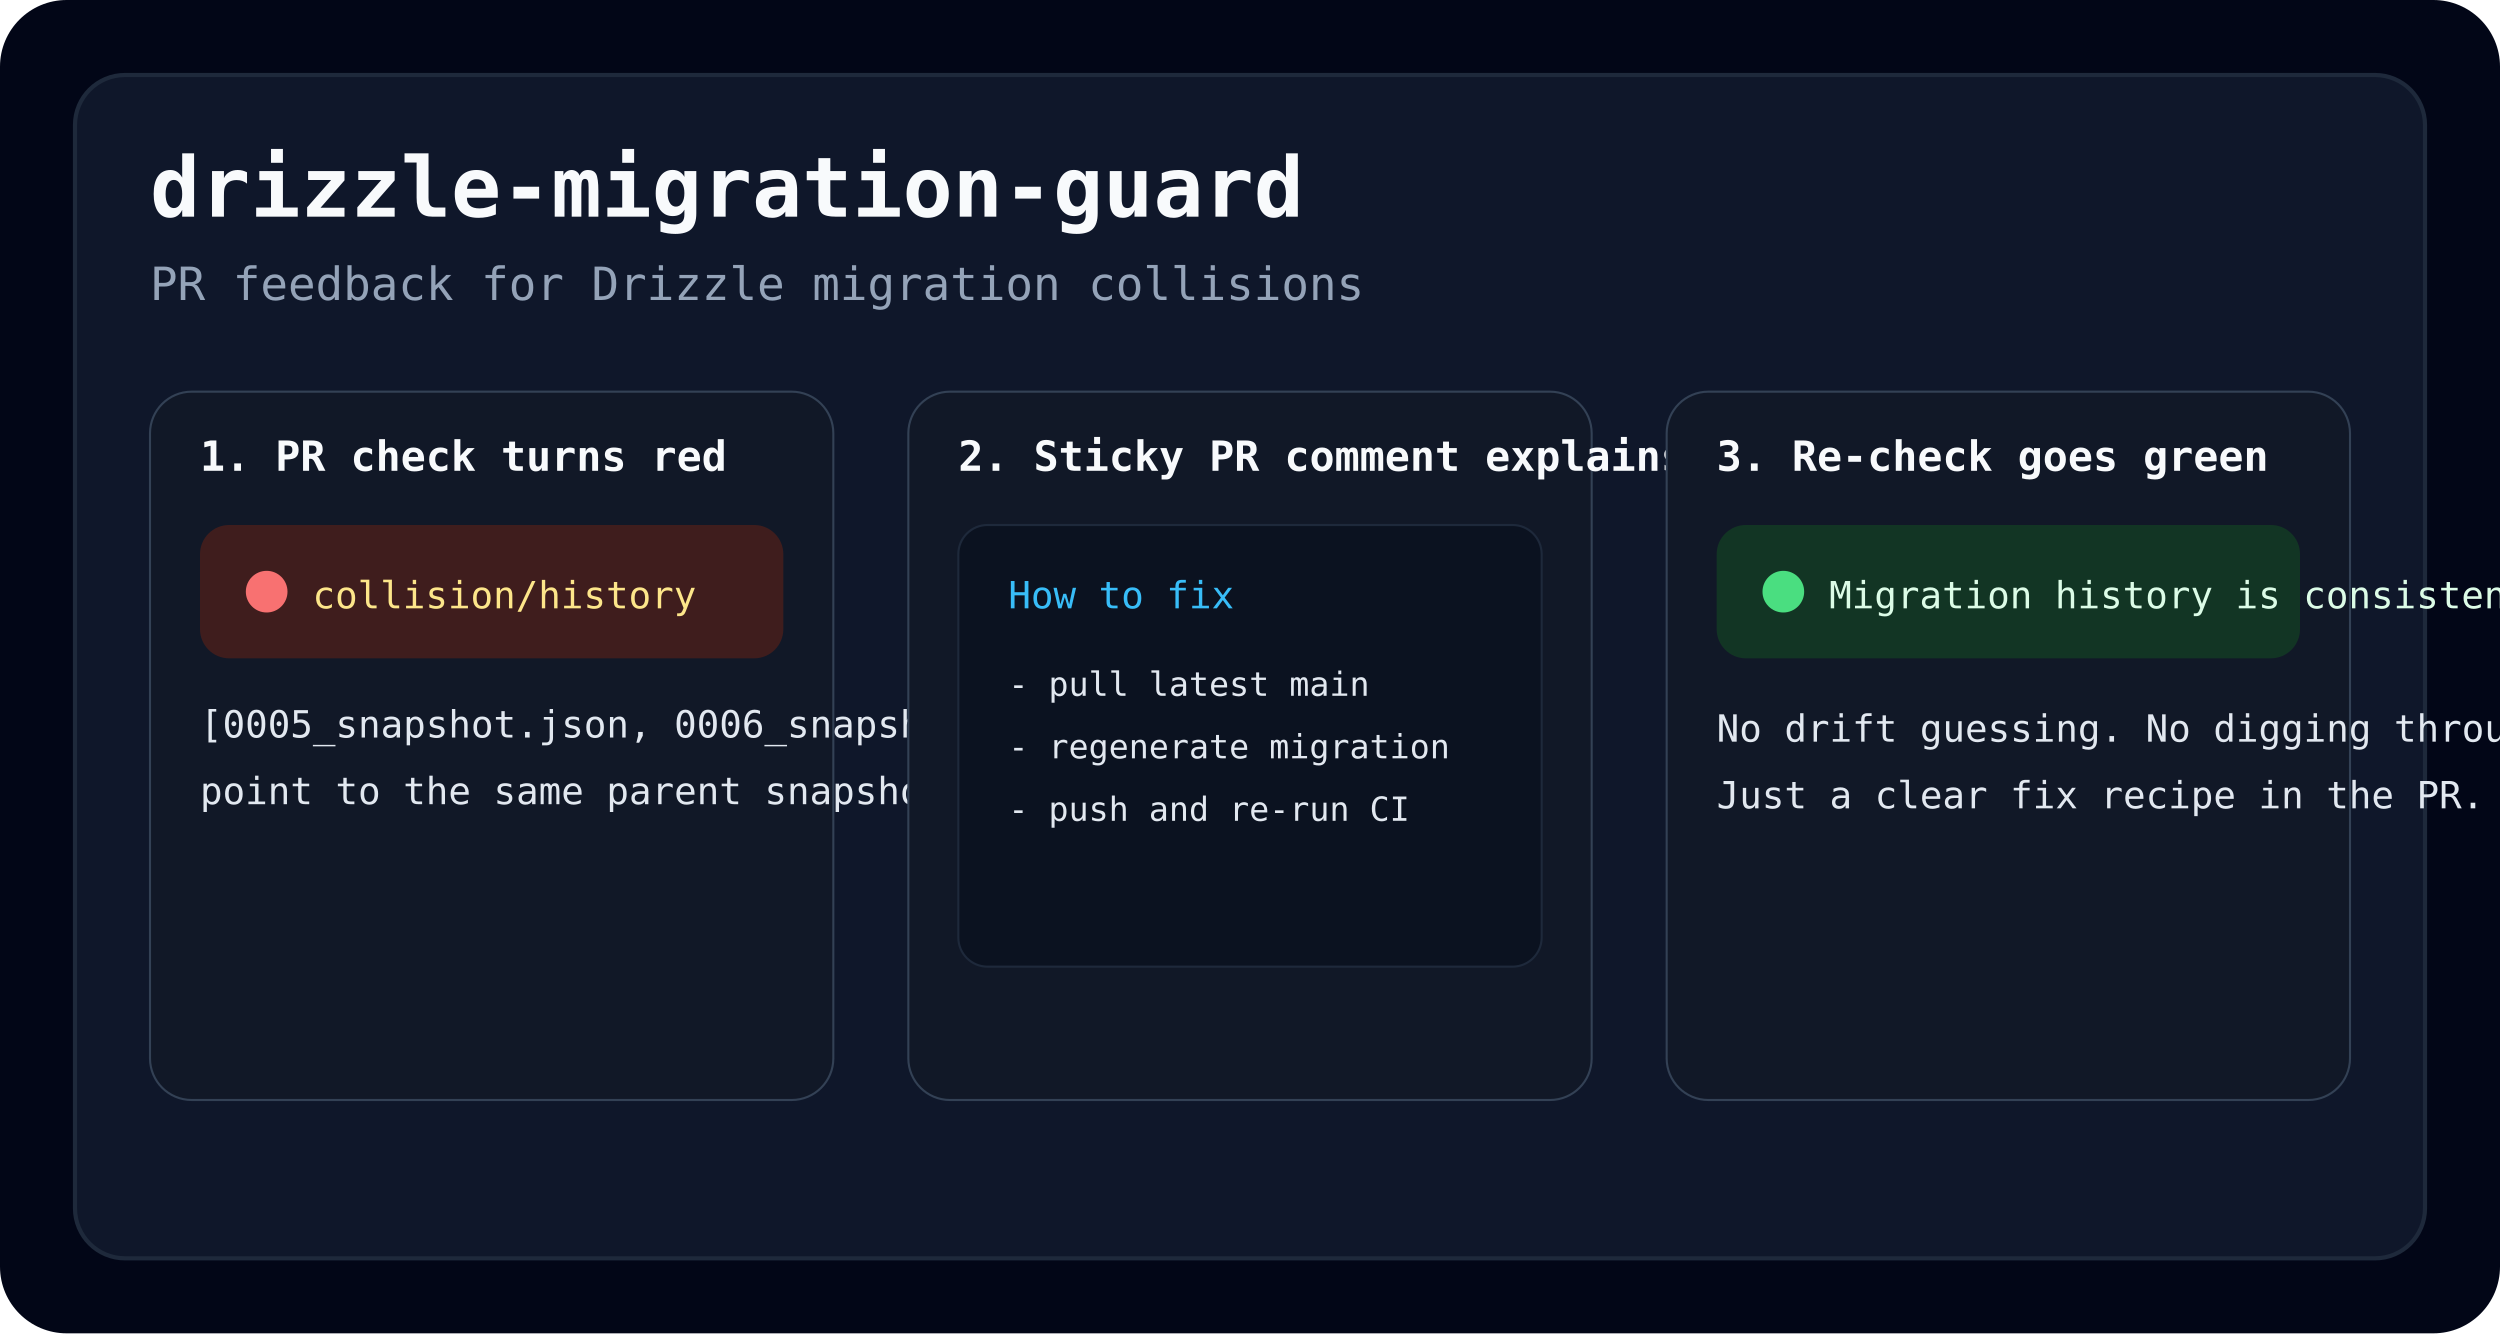
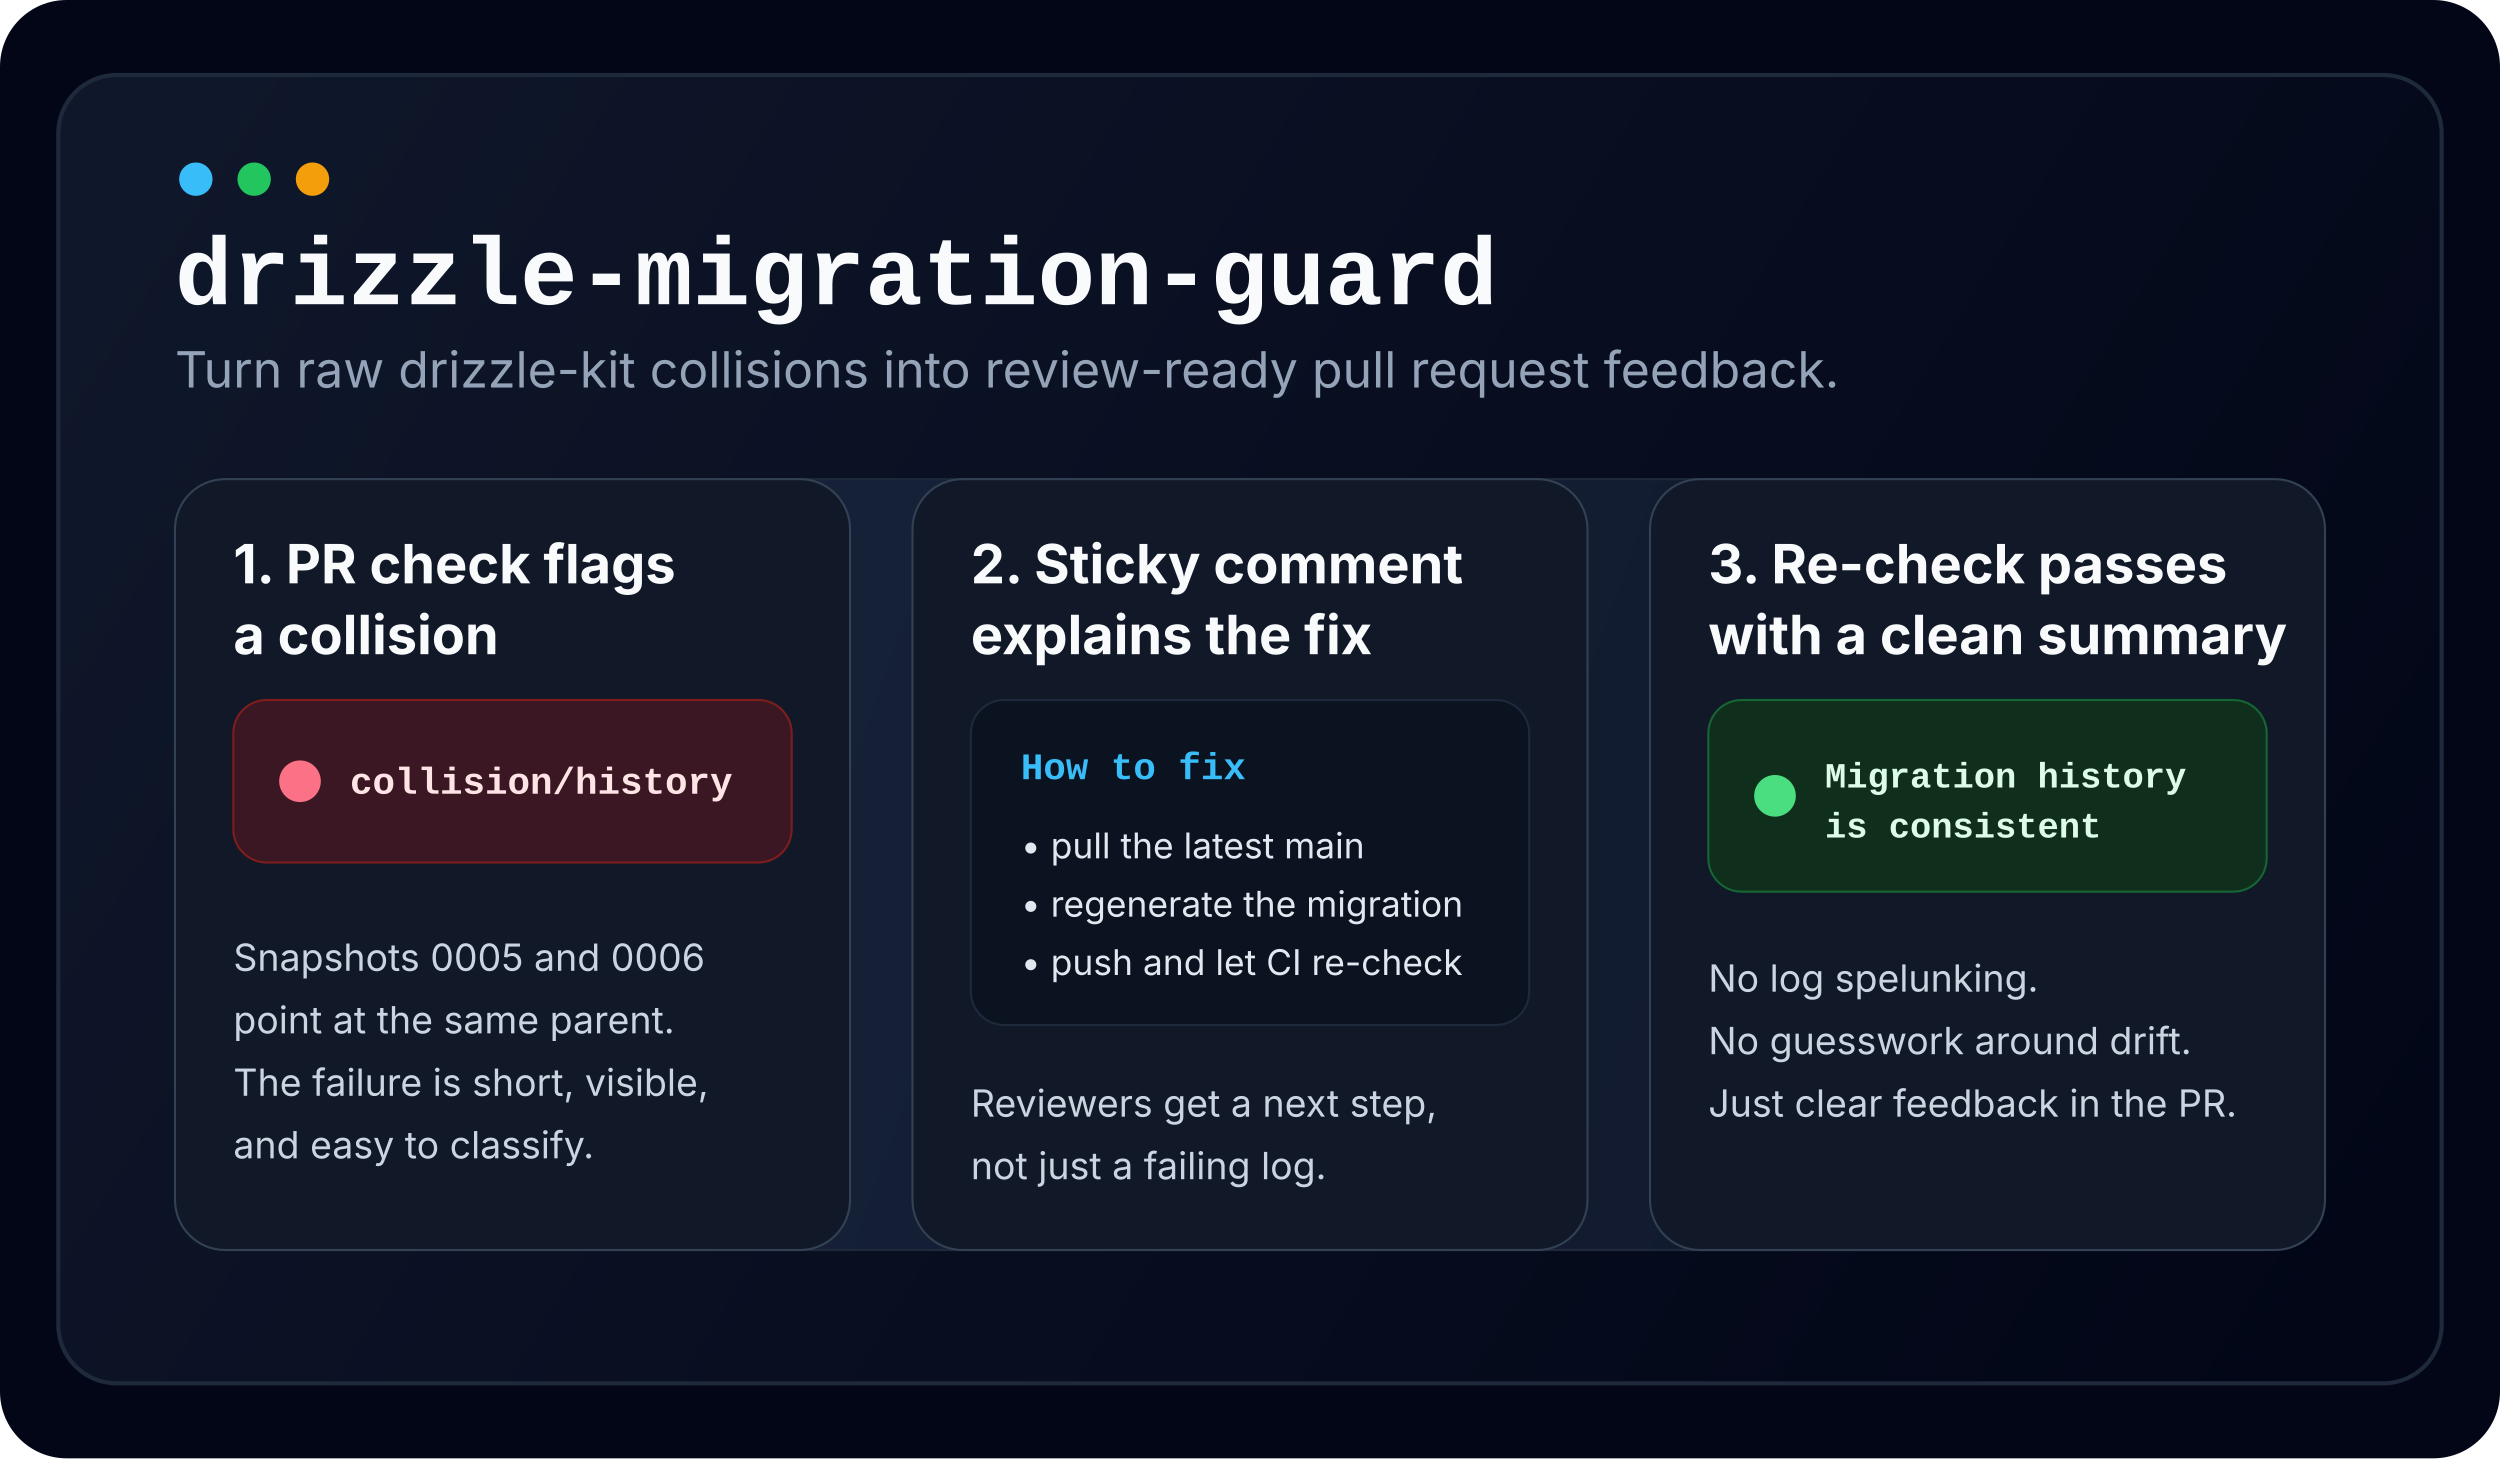
- <svg xmlns="http://www.w3.org/2000/svg" width="1200" height="640" viewBox="0 0 1200 640" fill="none">
-   <rect width="1200" height="640" rx="32" fill="#020617" />
-   <rect x="36" y="36" width="1128" height="568" rx="24" fill="#0F172A" stroke="#1E293B" stroke-width="2" />
-   <text x="72" y="104" fill="#F8FAFC" font-family="ui-monospace, SFMono-Regular, Menlo, monospace" font-size="40" font-weight="700">drizzle-migration-guard</text>
-   <text x="72" y="144" fill="#94A3B8" font-family="ui-monospace, SFMono-Regular, Menlo, monospace" font-size="22">PR feedback for Drizzle migration collisions</text>
-   <rect x="72" y="188" width="328" height="340" rx="20" fill="#111827" stroke="#334155" />
-   <text x="96" y="226" fill="#F8FAFC" font-family="ui-monospace, SFMono-Regular, Menlo, monospace" font-size="20" font-weight="600">1. PR check turns red</text>
-   <rect x="96" y="252" width="280" height="64" rx="14" fill="#3F1D1D" />
-   <circle cx="128" cy="284" r="10" fill="#F87171" />
-   <text x="150" y="292" fill="#FDE68A" font-family="ui-monospace, SFMono-Regular, Menlo, monospace" font-size="18">collision/history</text>
-   <text x="96" y="354" fill="#E2E8F0" font-family="ui-monospace, SFMono-Regular, Menlo, monospace" font-size="18">[0005_snapshot.json, 0006_snapshot.json]</text>
-   <text x="96" y="386" fill="#E2E8F0" font-family="ui-monospace, SFMono-Regular, Menlo, monospace" font-size="18">point to the same parent snapshot.</text>
-   <rect x="436" y="188" width="328" height="340" rx="20" fill="#111827" stroke="#334155" />
-   <text x="460" y="226" fill="#F8FAFC" font-family="ui-monospace, SFMono-Regular, Menlo, monospace" font-size="20" font-weight="600">2. Sticky PR comment explains it</text>
-   <rect x="460" y="252" width="280" height="212" rx="14" fill="#0B1220" stroke="#1E293B" />
-   <text x="484" y="292" fill="#38BDF8" font-family="ui-monospace, SFMono-Regular, Menlo, monospace" font-size="18">How to fix</text>
-   <text x="484" y="334" fill="#E2E8F0" font-family="ui-monospace, SFMono-Regular, Menlo, monospace" font-size="16">- pull latest main</text>
-   <text x="484" y="364" fill="#E2E8F0" font-family="ui-monospace, SFMono-Regular, Menlo, monospace" font-size="16">- regenerate migration</text>
-   <text x="484" y="394" fill="#E2E8F0" font-family="ui-monospace, SFMono-Regular, Menlo, monospace" font-size="16">- push and re-run CI</text>
-   <rect x="800" y="188" width="328" height="340" rx="20" fill="#111827" stroke="#334155" />
-   <text x="824" y="226" fill="#F8FAFC" font-family="ui-monospace, SFMono-Regular, Menlo, monospace" font-size="20" font-weight="600">3. Re-check goes green</text>
-   <rect x="824" y="252" width="280" height="64" rx="14" fill="#123524" />
-   <circle cx="856" cy="284" r="10" fill="#4ADE80" />
-   <text x="878" y="292" fill="#DCFCE7" font-family="ui-monospace, SFMono-Regular, Menlo, monospace" font-size="18">Migration history is consistent</text>
-   <text x="824" y="356" fill="#E2E8F0" font-family="ui-monospace, SFMono-Regular, Menlo, monospace" font-size="18">No drift guessing. No digging through logs.</text>
-   <text x="824" y="388" fill="#E2E8F0" font-family="ui-monospace, SFMono-Regular, Menlo, monospace" font-size="18">Just a clear fix recipe in the PR.</text>
+ <svg xmlns="http://www.w3.org/2000/svg" width="1200" height="700" viewBox="0 0 1200 700" fill="none">
+   <defs>
+     <linearGradient id="bg" x1="94" y1="36" x2="1110" y2="664" gradientUnits="userSpaceOnUse">
+       <stop stop-color="#0F172A" />
+       <stop offset="1" stop-color="#020617" />
+     </linearGradient>
+     <linearGradient id="cardGlow" x1="84" y1="230" x2="1116" y2="600" gradientUnits="userSpaceOnUse">
+       <stop stop-color="#18253D" />
+       <stop offset="1" stop-color="#0F172A" />
+     </linearGradient>
+   </defs>
+   <rect width="1200" height="700" rx="32" fill="#020617" />
+   <rect x="28" y="36" width="1144" height="628" rx="28" fill="url(#bg)" stroke="#1E293B" stroke-width="2" />
+   <circle cx="94" cy="86" r="8" fill="#38BDF8" />
+   <circle cx="122" cy="86" r="8" fill="#22C55E" />
+   <circle cx="150" cy="86" r="8" fill="#F59E0B" />
+   <text x="84" y="146" fill="#F8FAFC" font-family="'SFMono-Regular', Consolas, 'Liberation Mono', Menlo, monospace" font-size="46" font-weight="700">
+     drizzle-migration-guard
+   </text>
+   <text x="84" y="186" fill="#94A3B8" font-family="Inter, ui-sans-serif, system-ui, sans-serif" font-size="24">
+     Turn raw drizzle-kit collisions into review-ready pull request feedback.
+   </text>
+   <rect x="84" y="230" width="1032" height="370" rx="28" fill="url(#cardGlow)" stroke="#1E293B" />
+   <rect x="84" y="230" width="324" height="370" rx="24" fill="#111827" stroke="#334155" />
+   <text x="112" y="280" fill="#F8FAFC" font-family="Inter, ui-sans-serif, system-ui, sans-serif" font-size="26" font-weight="700">
+     <tspan x="112" dy="0">1. PR check flags</tspan>
+     <tspan x="112" dy="34">a collision</tspan>
+   </text>
+   <rect x="112" y="336" width="268" height="78" rx="16" fill="#3A1722" stroke="#7F1D1D" />
+   <circle cx="144" cy="375" r="10" fill="#FB7185" />
+   <text x="168" y="381" fill="#FFE4E6" font-family="'SFMono-Regular', Consolas, 'Liberation Mono', Menlo, monospace" font-size="18" font-weight="600">
+     collision/history
+   </text>
+   <text x="112" y="466" fill="#CBD5E1" font-family="Inter, ui-sans-serif, system-ui, sans-serif" font-size="18">
+     <tspan x="112" dy="0">Snapshots 0005 and 0006</tspan>
+     <tspan x="112" dy="30">point at the same parent.</tspan>
+     <tspan x="112" dy="30">The failure is short, visible,</tspan>
+     <tspan x="112" dy="30">and easy to classify.</tspan>
+   </text>
+   <rect x="438" y="230" width="324" height="370" rx="24" fill="#111827" stroke="#334155" />
+   <text x="466" y="280" fill="#F8FAFC" font-family="Inter, ui-sans-serif, system-ui, sans-serif" font-size="26" font-weight="700">
+     <tspan x="466" dy="0">2. Sticky comment</tspan>
+     <tspan x="466" dy="34">explains the fix</tspan>
+   </text>
+   <rect x="466" y="336" width="268" height="156" rx="16" fill="#0B1220" stroke="#1E293B" />
+   <text x="490" y="374" fill="#38BDF8" font-family="'SFMono-Regular', Consolas, 'Liberation Mono', Menlo, monospace" font-size="18" font-weight="700">
+     How to fix
+   </text>
+   <text x="490" y="412" fill="#E2E8F0" font-family="Inter, ui-sans-serif, system-ui, sans-serif" font-size="17">
+     <tspan x="490" dy="0">• pull the latest main</tspan>
+     <tspan x="490" dy="28">• regenerate the migration</tspan>
+     <tspan x="490" dy="28">• push and let CI re-check</tspan>
+   </text>
+   <text x="466" y="536" fill="#CBD5E1" font-family="Inter, ui-sans-serif, system-ui, sans-serif" font-size="18">
+     <tspan x="466" dy="0">Reviewers get a next step,</tspan>
+     <tspan x="466" dy="30">not just a failing log.</tspan>
+   </text>
+   <rect x="792" y="230" width="324" height="370" rx="24" fill="#111827" stroke="#334155" />
+   <text x="820" y="280" fill="#F8FAFC" font-family="Inter, ui-sans-serif, system-ui, sans-serif" font-size="26" font-weight="700">
+     <tspan x="820" dy="0">3. Re-check passes</tspan>
+     <tspan x="820" dy="34">with a clean summary</tspan>
+   </text>
+   <rect x="820" y="336" width="268" height="92" rx="16" fill="#0F2F1C" stroke="#166534" />
+   <circle cx="852" cy="382" r="10" fill="#4ADE80" />
+   <text x="876" y="378" fill="#DCFCE7" font-family="'SFMono-Regular', Consolas, 'Liberation Mono', Menlo, monospace" font-size="17" font-weight="600">
+     <tspan x="876" dy="0">Migration history</tspan>
+     <tspan x="876" dy="24">is consistent</tspan>
+   </text>
+   <text x="820" y="476" fill="#CBD5E1" font-family="Inter, ui-sans-serif, system-ui, sans-serif" font-size="18">
+     <tspan x="820" dy="0">No log spelunking.</tspan>
+     <tspan x="820" dy="30">No guesswork around drift.</tspan>
+     <tspan x="820" dy="30">Just clear feedback in the PR.</tspan>
+   </text>
</svg>
